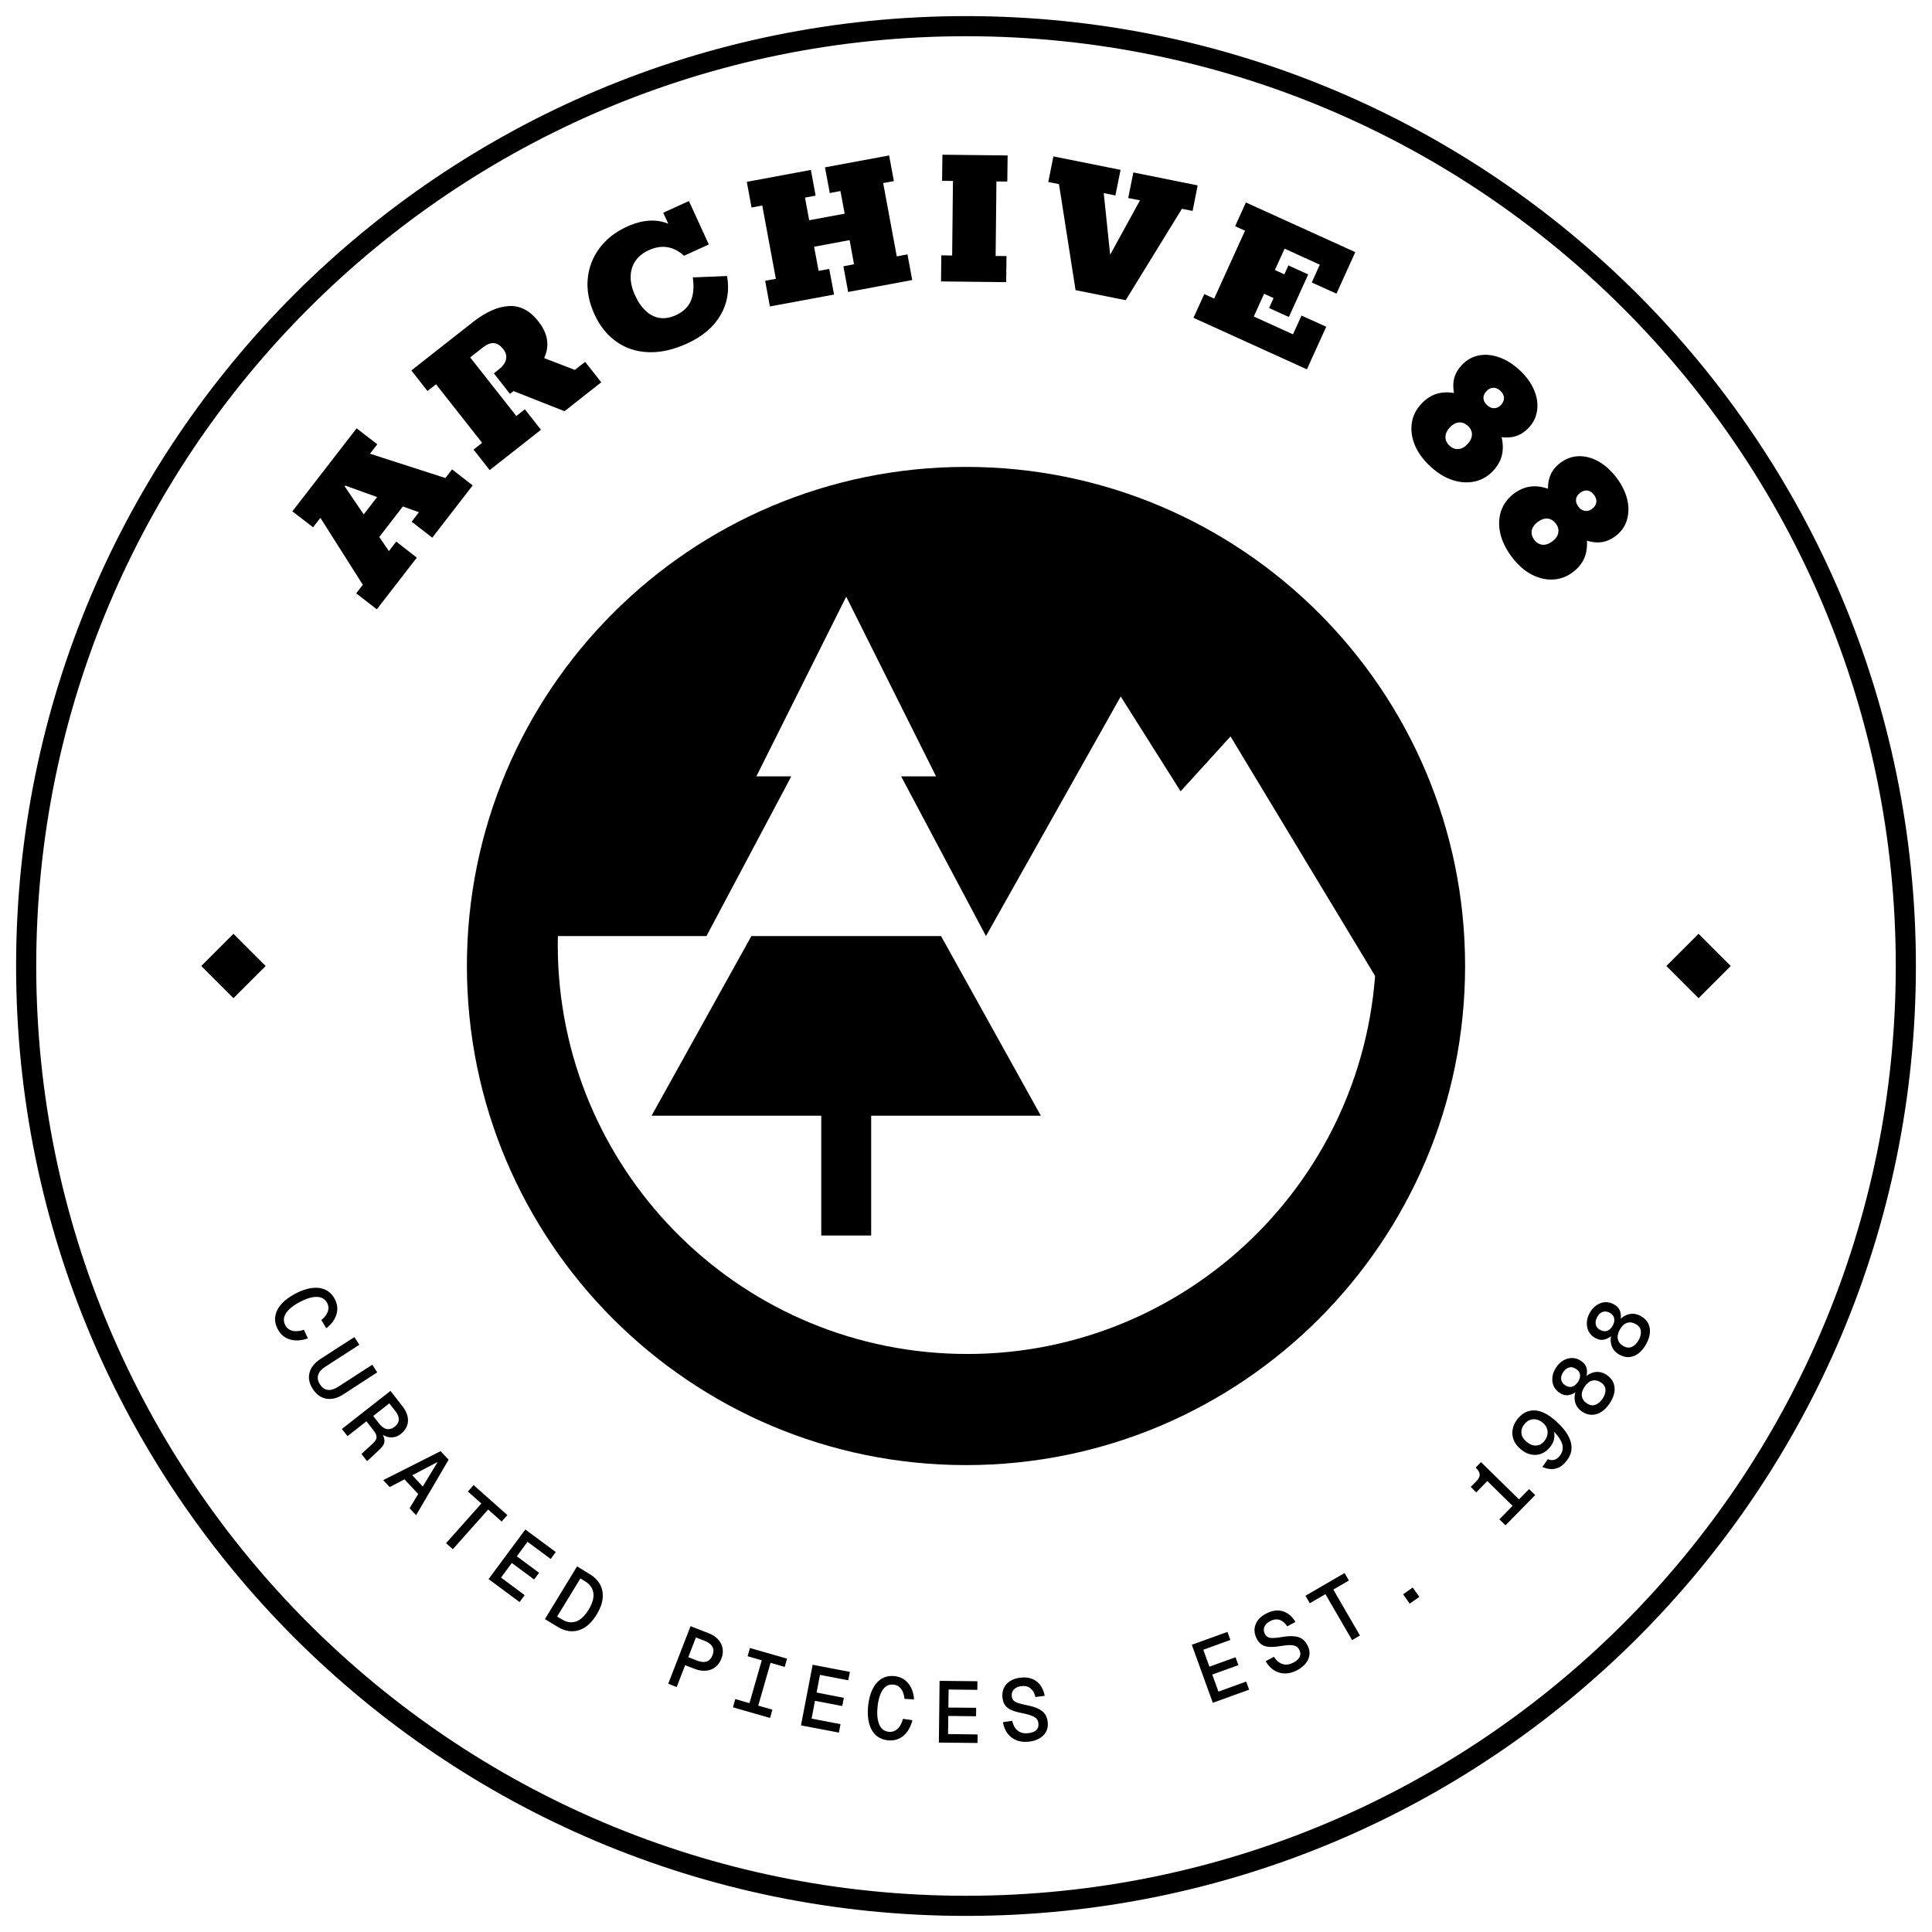
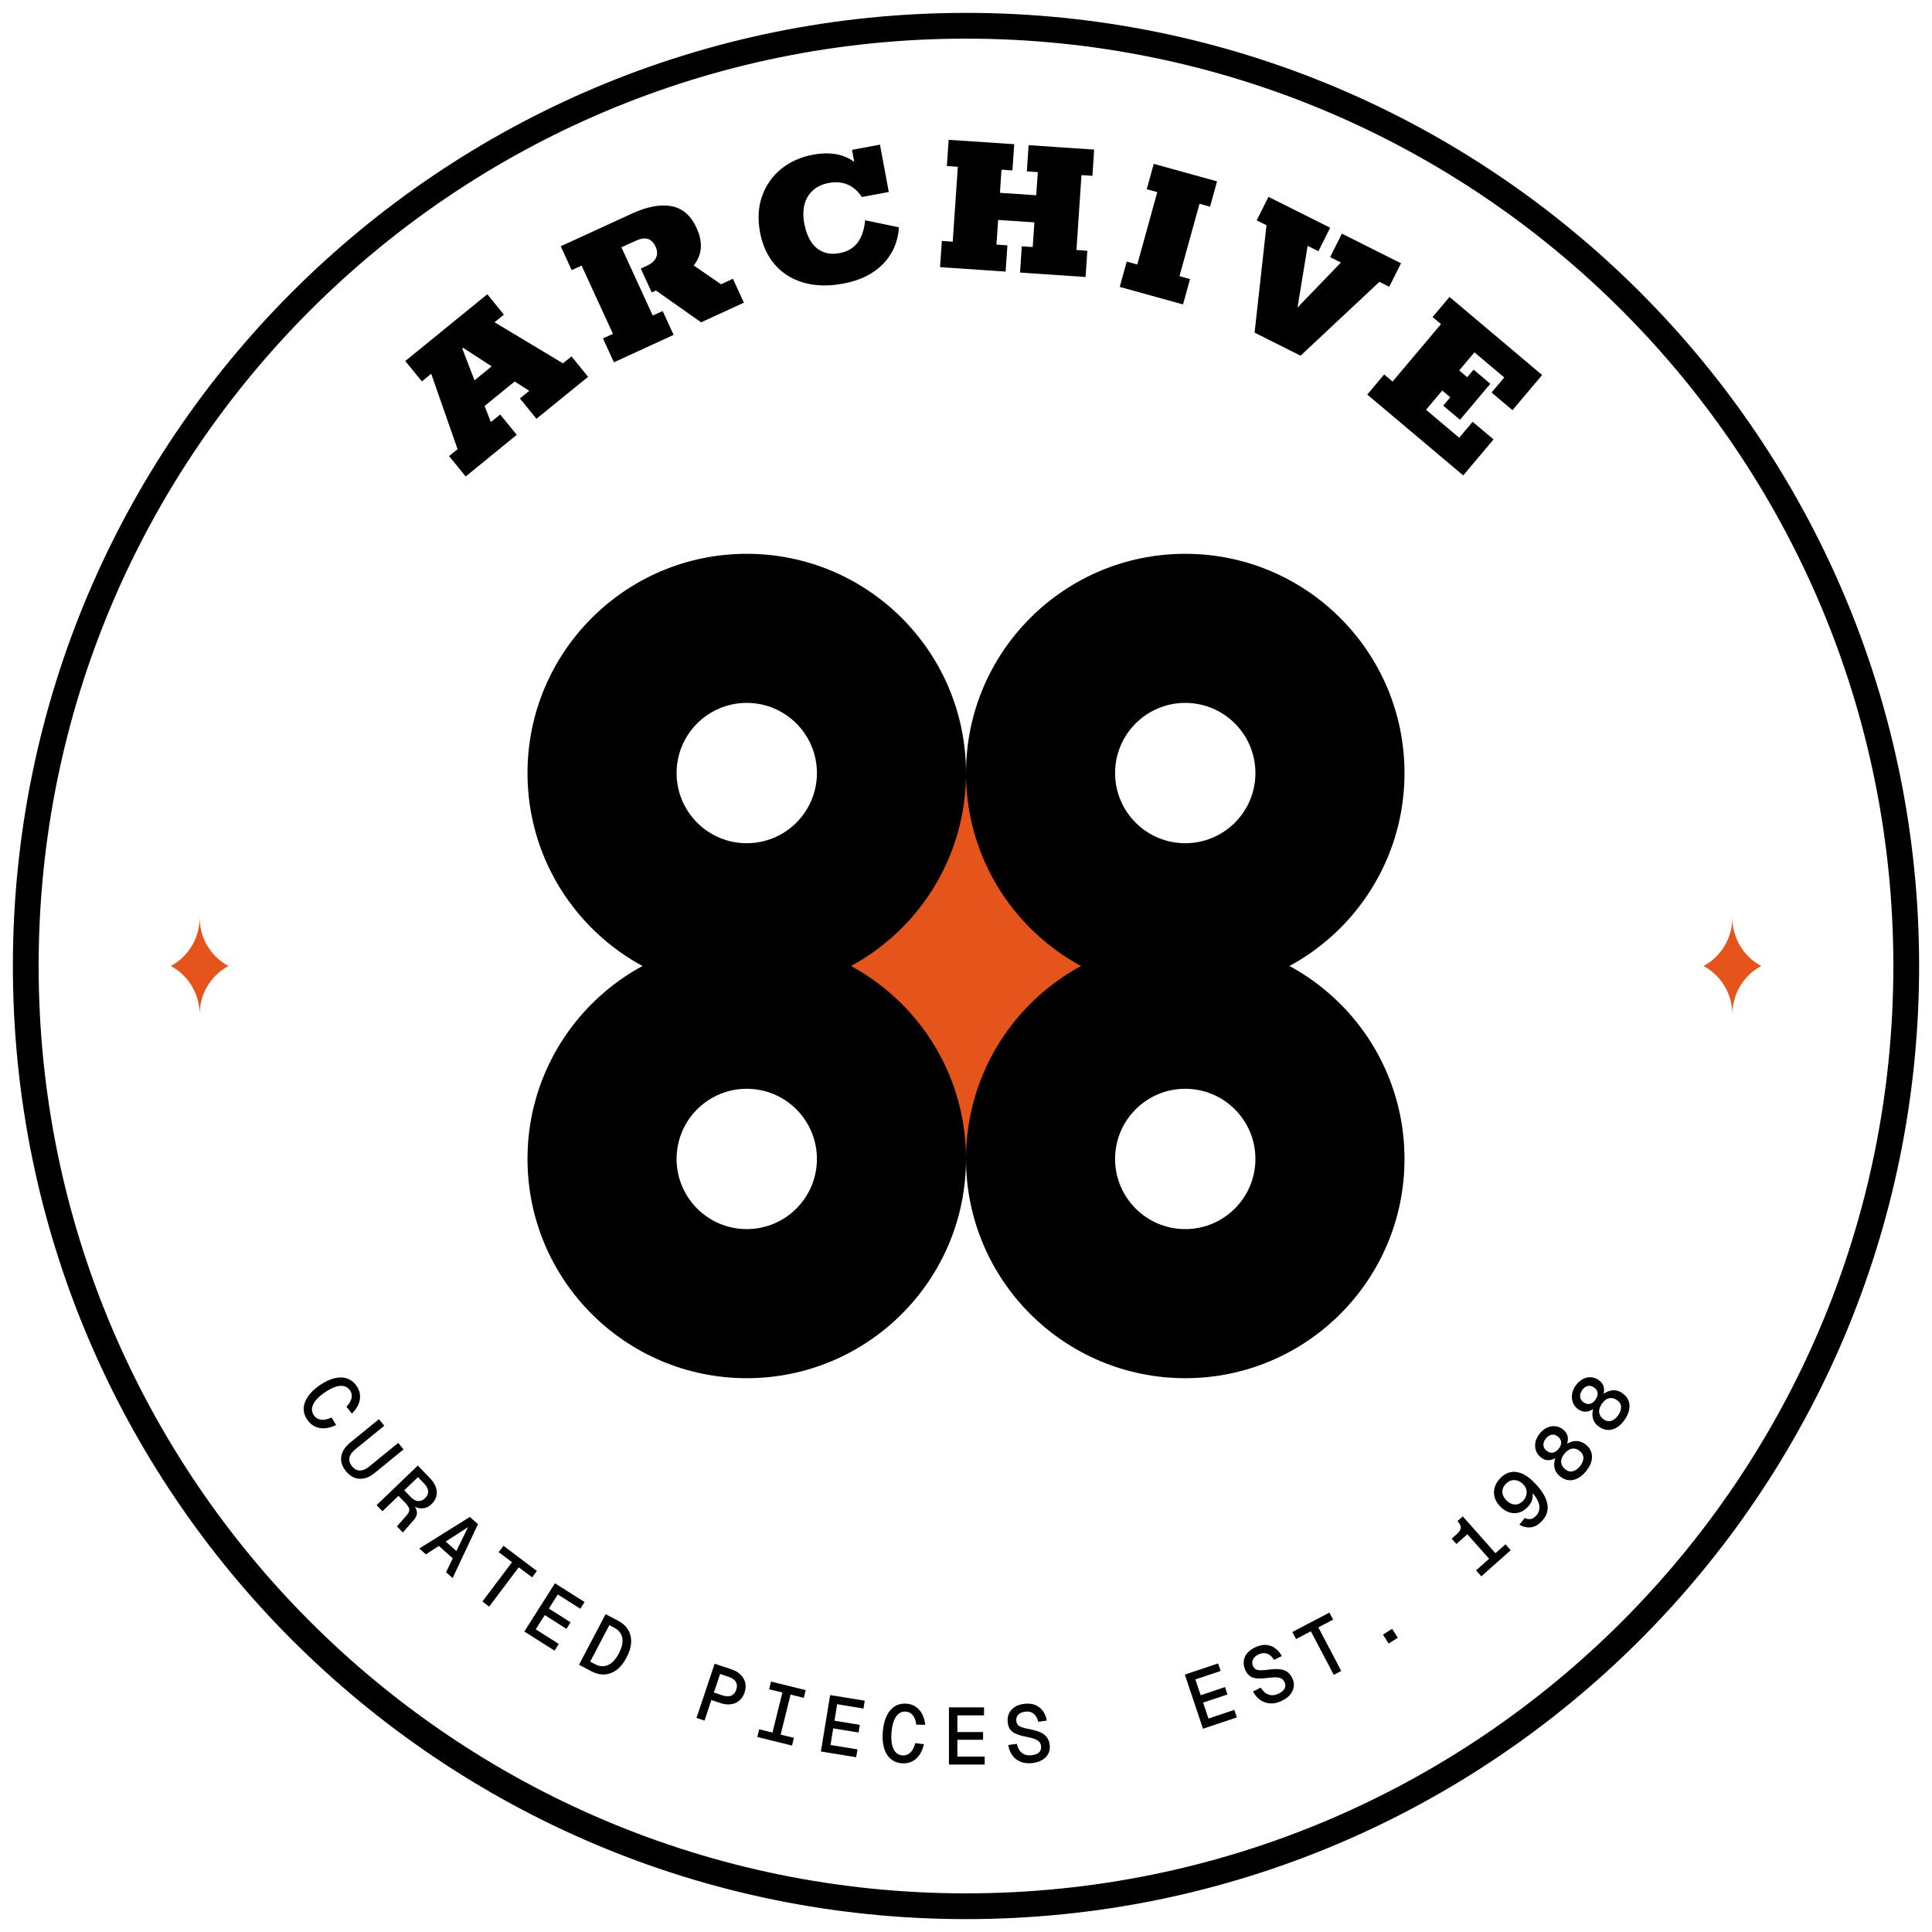
- <svg xmlns="http://www.w3.org/2000/svg" viewBox="0 0 240 240" fill="currentColor" role="img" aria-label="Archive 88 seal">
-   <path fill-rule="evenodd" d="M2 120a118 118 0 1 0 236 0a118 118 0 1 0 -236 0ZM4.5 120a115.5 115.5 0 1 1 231 0a115.5 115.5 0 1 1 -231 0Z" />
-   <path d="M46.81 75.69 44.25 73.71 45.07 72.64 39.8 64.33 38.89 65.5 36.32 63.52 44.3 53.21 46.87 55.19 45.96 56.36 55.33 59.38 56.16 58.31 58.72 60.3 53.7 66.79 51.14 64.81 52.04 63.63 48.76 62.45 50.76 61.99 46.4 67.63 46.34 65.57 48.31 68.46 49.22 67.28 51.78 69.27ZM45.95 65.03 44.41 64.9 47.62 60.75 48.13 62.21 42.9 60.32 42.82 60.42ZM60.83 58.4 58.83 55.85 59.89 55.01 54.17 47.74 53.1 48.57 51.1 46.02 58.72 40.03Q61.12 38.14 63.2 38.02Q65.28 37.89 66.87 39.91Q68.44 41.9 67.82 43.9Q67.21 45.89 64.81 47.78L64.37 48.13L66.78 44.17L71.41 45.95L72.69 44.95L74.69 47.49L70.13 51.08L63.79 48.58L63.35 48.93L61.35 46.38L62 45.86Q62.72 45.3 62.86 44.64Q63 43.98 62.5 43.35Q61.96 42.67 61.34 42.62Q60.72 42.58 59.92 43.21L58.41 44.4L64.14 51.68L65.2 50.84L67.2 53.39ZM85.36 42.67Q82.8 43.84 80.55 43.75Q78.3 43.67 76.58 42.45Q74.85 41.24 73.84 39.03Q72.81 36.77 73.01 34.64Q73.21 32.52 74.47 30.83Q75.73 29.14 77.87 28.16Q79.98 27.2 81.77 27.45Q83.57 27.7 85.03 29.23L83.57 29.01L82.39 26.43L85.58 24.97L88.05 30.37L84.98 31.77Q83.97 30.87 82.87 30.7Q81.77 30.54 80.6 31.08Q79.51 31.57 78.94 32.41Q78.36 33.26 78.34 34.35Q78.32 35.44 78.88 36.67Q79.45 37.92 80.24 38.64Q81.03 39.37 81.98 39.5Q82.93 39.63 83.98 39.14Q85.29 38.55 85.8 37.41Q86.32 36.27 86.06 34.46L90.32 34.29Q90.79 36.96 89.5 39.16Q88.21 41.37 85.36 42.67ZM95.64 38.07 95.05 34.88 96.38 34.64 94.69 25.53 93.36 25.78 92.77 22.59 100.73 21.11 101.32 24.3 100 24.55 100.52 27.36 104.93 26.54 104.4 23.73 103.08 23.98 102.48 20.79 110.45 19.31 111.04 22.5 109.71 22.74 111.4 31.85 112.73 31.6 113.32 34.79 105.36 36.27 104.77 33.08 106.09 32.83 105.54 29.83 101.13 30.65 101.69 33.65 103.01 33.41 103.61 36.59ZM116.9 34.96 116.93 31.72 118.28 31.74 118.38 22.48 117.03 22.46 117.07 19.22 125.17 19.31 125.13 22.55 123.78 22.54 123.68 31.8 125.03 31.81 124.99 35.05ZM133.61 36.04 131.55 22.87 130.22 22.61 130.86 19.43 139.2 21.1 138.56 24.28 137.11 23.99 138.03 32.82 137.34 32.68 141.61 24.89 140.15 24.6 140.79 21.42 148.78 23.03 148.15 26.2 146.82 25.94 139.84 37.29ZM148.26 39.48 149.6 36.53 150.83 37.09 154.66 28.66 153.43 28.1 154.77 25.15 168.36 31.32 166.02 36.48 162.95 35.09 163.95 32.88 159.58 30.89 158.37 33.54 159.55 34.08 160.05 32.97 162.51 34.09 160.11 39.38 157.65 38.26 158.21 37.03 157.03 36.49 155.75 39.32 160.62 41.53 161.68 39.2 164.75 40.59 162.35 45.88ZM177.67 57.93Q176.33 56.68 175.75 55.28Q175.18 53.87 175.38 52.54Q175.59 51.2 176.55 50.18Q177.56 49.09 178.81 48.83Q180.06 48.58 181.55 49.04L180.93 49.9Q180.43 48.58 180.56 47.45Q180.69 46.32 181.57 45.37Q182.45 44.42 183.66 44.16Q184.88 43.91 186.21 44.38Q187.55 44.84 188.77 45.98Q190 47.12 190.55 48.41Q191.11 49.7 190.95 50.94Q190.8 52.17 189.92 53.12Q189.03 54.07 187.9 54.28Q186.78 54.48 185.42 54.07L186.24 53.39Q186.81 54.84 186.65 56.12Q186.5 57.39 185.49 58.48Q184.53 59.51 183.21 59.81Q181.88 60.1 180.45 59.64Q179.02 59.18 177.67 57.93ZM180.1 53.1Q179.56 53.68 179.56 54.28Q179.55 54.88 180.06 55.36Q180.58 55.84 181.18 55.78Q181.78 55.73 182.31 55.16Q182.84 54.59 182.85 53.98Q182.86 53.38 182.34 52.9Q181.83 52.43 181.23 52.48Q180.63 52.53 180.1 53.1ZM184.65 48.6Q184.26 49.01 184.28 49.47Q184.3 49.93 184.73 50.33Q185.15 50.72 185.61 50.71Q186.08 50.7 186.47 50.29Q186.85 49.87 186.83 49.41Q186.8 48.94 186.39 48.55Q185.95 48.15 185.49 48.17Q185.03 48.18 184.65 48.6ZM187.78 69.16Q186.68 67.69 186.36 66.21Q186.04 64.72 186.48 63.45Q186.93 62.17 188.05 61.33Q189.24 60.44 190.51 60.41Q191.79 60.38 193.17 61.09L192.41 61.83Q192.15 60.45 192.48 59.35Q192.81 58.26 193.84 57.49Q194.88 56.71 196.12 56.67Q197.36 56.64 198.59 57.33Q199.82 58.03 200.83 59.37Q201.83 60.71 202.15 62.08Q202.46 63.44 202.09 64.63Q201.72 65.82 200.68 66.6Q199.64 67.38 198.5 67.38Q197.35 67.38 196.09 66.74L197.01 66.21Q197.32 67.74 196.94 68.97Q196.56 70.2 195.37 71.09Q194.25 71.93 192.89 71.99Q191.53 72.05 190.21 71.34Q188.88 70.63 187.78 69.16ZM191.02 64.84Q190.39 65.31 190.28 65.9Q190.17 66.49 190.59 67.05Q191.01 67.61 191.61 67.67Q192.21 67.72 192.83 67.26Q193.46 66.79 193.57 66.19Q193.69 65.6 193.27 65.04Q192.84 64.48 192.25 64.42Q191.65 64.37 191.02 64.84ZM196.3 61.21Q195.85 61.55 195.78 62.01Q195.72 62.46 196.07 62.93Q196.41 63.39 196.88 63.46Q197.34 63.54 197.79 63.2Q198.24 62.86 198.3 62.39Q198.36 61.93 198.02 61.48Q197.66 61 197.21 60.94Q196.75 60.87 196.3 61.21Z" />
-   <path d="M34.5 165.11Q34.07 164.3 34.2 163.5Q34.33 162.7 34.96 161.99Q35.6 161.28 36.69 160.7Q37.79 160.12 38.74 160Q39.69 159.88 40.42 160.22Q41.16 160.56 41.59 161.38Q42.08 162.3 41.8 163.26Q41.53 164.22 40.53 165L39.92 163.98Q40.55 163.46 40.73 162.91Q40.91 162.36 40.65 161.87Q40.39 161.38 39.91 161.2Q39.43 161.03 38.75 161.16Q38.07 161.3 37.24 161.74Q36.41 162.18 35.92 162.66Q35.43 163.14 35.3 163.63Q35.18 164.13 35.44 164.62Q35.71 165.15 36.31 165.31Q36.9 165.47 37.75 165.19L38.25 166.26Q37 166.69 36.01 166.39Q35.02 166.1 34.5 165.11ZM38.86 172.55Q38.19 171.52 38.45 170.53Q38.7 169.54 39.82 168.81L44.02 166.1L44.64 167.05L40.4 169.79Q39.69 170.25 39.52 170.81Q39.36 171.37 39.75 171.98Q40.14 172.58 40.72 172.66Q41.3 172.73 42.01 172.27L46.25 169.53L46.86 170.48L42.67 173.2Q41.55 173.93 40.54 173.75Q39.53 173.58 38.86 172.55ZM42.47 177.51 48.51 172.78 49.97 174.66Q50.73 175.62 50.68 176.55Q50.62 177.48 49.78 178.14Q49.35 178.48 48.87 178.54Q48.39 178.6 47.96 178.44Q47.53 178.28 47.23 177.95L47.31 177.84Q47.77 178.48 47.76 179Q47.75 179.51 47.2 180.02L45.6 181.51L44.9 180.62L46.35 179.28Q46.63 179.01 46.72 178.77Q46.82 178.53 46.73 178.26Q46.64 177.99 46.35 177.62L45.52 176.56L43.17 178.4ZM46.36 175.9 47.12 176.87Q47.56 177.43 48.05 177.52Q48.55 177.61 49.02 177.24Q49.51 176.86 49.54 176.36Q49.56 175.86 49.12 175.3L48.36 174.33ZM47.6 183.87 54.73 180.27 55.73 181.33 51.69 188.22 50.88 187.36 54.37 181.61 48.41 184.73ZM49.92 183.42 50.92 182.95 52.81 184.97 52.28 185.94ZM55.41 191.7 59.8 186.77 58.12 185.28 58.83 184.48 63.03 188.21 62.32 189.01 60.64 187.52 56.25 192.45ZM60.69 196.16 65.26 190 69.04 192.8 68.41 193.66 65.53 191.53 64.2 193.33 66.97 195.38 66.35 196.21 63.58 194.16 62.24 195.97 65.18 198.16 64.54 199.01ZM67.69 201.13 71.69 194.58 73.28 195.56Q74.15 196.09 74.56 196.86Q74.96 197.63 74.86 198.58Q74.76 199.52 74.12 200.57Q73.48 201.62 72.69 202.14Q71.9 202.65 71.03 202.64Q70.16 202.63 69.28 202.1ZM69.21 200.81 69.81 201.17Q70.71 201.72 71.55 201.43Q72.4 201.14 73.12 199.96Q73.84 198.78 73.71 197.89Q73.59 197 72.7 196.45L72.1 196.08ZM83.01 209.16 85.78 202.01 88 202.87Q88.74 203.15 89.19 203.64Q89.65 204.13 89.76 204.75Q89.88 205.36 89.61 206.05Q89.34 206.74 88.84 207.11Q88.35 207.49 87.68 207.54Q87.02 207.6 86.28 207.31L85.11 206.86L84.06 209.57ZM85.5 205.86 86.55 206.27Q87.31 206.57 87.8 206.39Q88.28 206.22 88.51 205.62Q88.75 205.02 88.5 204.57Q88.26 204.11 87.5 203.82L86.45 203.41ZM91.05 212.09 91.34 211.06 93.1 211.57 94.63 206.25 92.87 205.74 93.16 204.72 97.77 206.04 97.48 207.07 95.72 206.56 94.19 211.88 95.95 212.38 95.66 213.41ZM99.5 214.33 100.95 206.8 105.58 207.69 105.37 208.73 101.86 208.06 101.44 210.25 104.82 210.91 104.63 211.93 101.24 211.28 100.82 213.49 104.41 214.18 104.21 215.23ZM110.31 216.19Q109.39 216.09 108.8 215.55Q108.21 215 107.96 214.07Q107.72 213.15 107.84 211.92Q107.97 210.68 108.39 209.83Q108.82 208.97 109.51 208.54Q110.2 208.12 111.11 208.21Q112.16 208.32 112.8 209.08Q113.45 209.83 113.55 211.1L112.36 211.04Q112.28 210.23 111.92 209.77Q111.56 209.32 111.01 209.27Q110.45 209.21 110.04 209.51Q109.63 209.82 109.37 210.46Q109.11 211.1 109.01 212.04Q108.92 212.97 109.05 213.64Q109.18 214.32 109.52 214.7Q109.86 215.08 110.42 215.13Q111.01 215.19 111.47 214.79Q111.94 214.38 112.17 213.52L113.34 213.69Q113.01 214.98 112.21 215.64Q111.41 216.3 110.31 216.19ZM116.63 216.47 116.72 208.8 121.42 208.85 121.41 209.92 117.84 209.88 117.81 212.12 121.26 212.15 121.25 213.2 117.8 213.16 117.77 215.41 121.44 215.46 121.43 216.52ZM127.66 216.37Q126.84 216.43 126.19 216.15Q125.54 215.86 125.13 215.3Q124.72 214.73 124.59 213.93L125.74 213.77Q125.86 214.31 126.12 214.67Q126.38 215.02 126.76 215.19Q127.14 215.35 127.62 215.31Q128.1 215.27 128.41 215.13Q128.73 214.98 128.88 214.73Q129.03 214.47 129 214.13Q128.97 213.79 128.8 213.55Q128.62 213.32 128.18 213.14Q127.74 212.96 126.92 212.8Q126.11 212.64 125.6 212.41Q125.08 212.17 124.83 211.79Q124.57 211.41 124.52 210.81Q124.47 210.15 124.74 209.62Q125 209.1 125.56 208.78Q126.11 208.45 126.92 208.39Q127.71 208.33 128.3 208.59Q128.9 208.86 129.27 209.39Q129.64 209.92 129.78 210.66L128.62 210.81Q128.52 210.38 128.31 210.06Q128.1 209.74 127.76 209.57Q127.42 209.41 126.96 209.45Q126.33 209.5 125.99 209.83Q125.64 210.16 125.68 210.66Q125.7 210.99 125.87 211.2Q126.04 211.4 126.43 211.54Q126.82 211.68 127.52 211.82Q128.45 212 129.01 212.28Q129.58 212.56 129.85 212.99Q130.12 213.41 130.16 214.04Q130.21 214.67 129.92 215.17Q129.63 215.68 129.05 215.99Q128.47 216.31 127.66 216.37ZM150.66 211.53 148.05 204.32 152.48 202.72 152.84 203.72 149.48 204.94 150.24 207.04 153.48 205.87 153.84 206.85 150.59 208.02 151.36 210.14 154.81 208.89 155.17 209.9ZM160.96 207.57Q160.21 207.92 159.5 207.88Q158.79 207.84 158.21 207.45Q157.62 207.06 157.23 206.36L158.25 205.81Q158.55 206.27 158.91 206.52Q159.28 206.76 159.69 206.78Q160.11 206.8 160.55 206.59Q160.98 206.39 161.22 206.14Q161.47 205.89 161.52 205.6Q161.57 205.32 161.43 205Q161.28 204.69 161.03 204.53Q160.78 204.38 160.31 204.36Q159.84 204.35 159.01 204.49Q158.2 204.62 157.64 204.58Q157.07 204.54 156.69 204.27Q156.32 204 156.07 203.47Q155.78 202.86 155.85 202.28Q155.92 201.69 156.32 201.19Q156.73 200.7 157.46 200.36Q158.19 200.02 158.83 200.06Q159.48 200.11 160.01 200.47Q160.55 200.84 160.93 201.48L159.9 202.03Q159.66 201.66 159.35 201.43Q159.04 201.2 158.67 201.17Q158.29 201.14 157.88 201.33Q157.3 201.6 157.09 202.03Q156.89 202.46 157.1 202.92Q157.24 203.22 157.47 203.35Q157.69 203.49 158.11 203.48Q158.53 203.48 159.23 203.36Q160.16 203.2 160.79 203.27Q161.41 203.33 161.82 203.64Q162.22 203.94 162.48 204.51Q162.75 205.08 162.65 205.66Q162.55 206.24 162.12 206.73Q161.69 207.22 160.96 207.57ZM167.96 203.74 164.65 198.03 162.71 199.16 162.17 198.23 167.03 195.41 167.57 196.34 165.63 197.46 168.94 203.17ZM175.12 199.21 174.3 198.05 175.49 197.21 176.32 198.37ZM188.66 187.81 184.76 183.98 183.38 185.39 182.7 184.71 183.38 184.02Q183.67 183.72 183.77 183.45Q183.86 183.18 183.75 182.9Q183.64 182.63 183.31 182.31L183.98 181.63L189.45 187ZM187.02 189.48 186.25 188.74 189.95 184.98 190.71 185.72ZM188.55 176.22Q189.12 175.54 189.82 175.31Q190.52 175.09 191.31 175.32Q192.11 175.56 192.96 176.26Q193.7 176.87 194.24 177.52Q194.78 178.17 195.03 178.84Q195.29 179.52 195.2 180.19Q195.1 180.87 194.56 181.53Q194.12 182.08 193.63 182.3Q193.14 182.53 192.63 182.49Q192.12 182.46 191.6 182.23L192.27 181.26Q192.65 181.43 193.02 181.36Q193.39 181.29 193.75 180.86Q194.12 180.41 194.13 179.87Q194.14 179.33 193.75 178.72Q193.37 178.11 192.57 177.42L192.78 177.23Q193 177.56 193.07 177.99Q193.14 178.42 193.02 178.88Q192.9 179.34 192.54 179.78Q192.06 180.36 191.46 180.59Q190.85 180.82 190.2 180.69Q189.55 180.56 188.95 180.06Q188.29 179.53 188.03 178.87Q187.78 178.22 187.91 177.53Q188.04 176.85 188.55 176.22ZM189.38 176.9Q188.93 177.45 189 178.04Q189.06 178.64 189.68 179.14Q190.24 179.6 190.82 179.57Q191.41 179.54 191.84 179.02Q192.14 178.65 192.22 178.24Q192.31 177.83 192.16 177.43Q192.02 177.04 191.65 176.74Q191.28 176.43 190.87 176.34Q190.46 176.25 190.07 176.39Q189.68 176.53 189.38 176.9ZM199.94 174.36Q199.5 175.01 198.94 175.38Q198.37 175.75 197.76 175.75Q197.14 175.76 196.52 175.35Q195.83 174.87 195.66 174.15Q195.49 173.42 195.81 172.63L196 172.73Q195.47 173.19 194.89 173.3Q194.3 173.41 193.72 173.01Q193.21 172.67 192.99 172.15Q192.77 171.63 192.85 171.03Q192.92 170.43 193.32 169.85Q193.71 169.27 194.25 168.97Q194.78 168.68 195.34 168.7Q195.9 168.71 196.41 169.06Q196.99 169.45 197.11 170.03Q197.22 170.62 196.98 171.28L196.82 171.14Q197.45 170.55 198.18 170.44Q198.91 170.34 199.61 170.81Q200.22 171.23 200.44 171.81Q200.66 172.38 200.53 173.04Q200.39 173.7 199.94 174.36ZM199.07 173.76Q199.45 173.2 199.44 172.65Q199.43 172.11 198.87 171.73Q198.35 171.38 197.82 171.5Q197.29 171.61 196.85 172.25Q196.42 172.89 196.51 173.43Q196.59 173.97 197.11 174.32Q197.66 174.7 198.18 174.51Q198.69 174.32 199.07 173.76ZM196.01 171.68Q196.32 171.23 196.28 170.8Q196.24 170.36 195.77 170.05Q195.36 169.76 194.93 169.87Q194.51 169.98 194.19 170.44Q193.88 170.91 193.93 171.34Q193.99 171.78 194.4 172.06Q194.87 172.38 195.29 172.26Q195.71 172.14 196.01 171.68ZM204.48 166.99Q204.1 167.68 203.57 168.1Q203.05 168.51 202.43 168.58Q201.81 168.64 201.16 168.28Q200.43 167.87 200.2 167.17Q199.96 166.46 200.21 165.64L200.41 165.73Q199.93 166.23 199.35 166.39Q198.78 166.55 198.16 166.21Q197.63 165.91 197.36 165.42Q197.1 164.92 197.12 164.31Q197.14 163.71 197.48 163.09Q197.82 162.48 198.33 162.14Q198.83 161.8 199.39 161.76Q199.95 161.73 200.49 162.03Q201.11 162.37 201.27 162.94Q201.44 163.51 201.26 164.19L201.08 164.07Q201.66 163.42 202.38 163.25Q203.1 163.08 203.83 163.49Q204.48 163.85 204.75 164.4Q205.02 164.96 204.95 165.63Q204.87 166.29 204.48 166.99ZM203.56 166.48Q203.89 165.88 203.83 165.34Q203.77 164.8 203.18 164.47Q202.63 164.17 202.11 164.33Q201.59 164.5 201.22 165.17Q200.85 165.84 200.98 166.37Q201.11 166.91 201.66 167.21Q202.24 167.54 202.74 167.3Q203.23 167.07 203.56 166.48ZM200.33 164.68Q200.6 164.2 200.52 163.77Q200.44 163.34 199.95 163.07Q199.51 162.83 199.09 162.97Q198.68 163.11 198.41 163.61Q198.14 164.1 198.23 164.53Q198.32 164.96 198.76 165.2Q199.25 165.47 199.66 165.32Q200.06 165.16 200.33 164.68Z" />
-   <path d="M25 120L29 116L33 120L29 124ZM207 120L211 116L215 120L211 124Z" />
-   <path fill-rule="evenodd" d="M58 120a62 62 0 1 0 124 0a62 62 0 1 0 -124 0ZM69.3 116.28L122.48 116.28L139.22 86.52L146.66 98.3L152.86 91.48L170.82 121.24A50.84 50.84 0 0 1 69.3 116.28ZM105.12 74.12L116.28 96.44L111.94 96.44L122.48 116.28L116.9 116.28L129.3 138.6L108.22 138.6L108.22 153.48L102.02 153.48L102.02 138.6L80.94 138.6L93.34 116.28L87.76 116.28L98.3 96.44L93.96 96.44Z" />
+ <svg xmlns="http://www.w3.org/2000/svg" viewBox="0 0 300 300" fill="currentColor" role="img" aria-label="Archive 88 seal">
+   <path d="M2 150a148 148 0 1 1 296 0a148 148 0 1 1 -296 0ZM6 150a144 144 0 1 0 288 0a144 144 0 1 0 -288 0Z" />
+   <path d="M72.31 73.99 69.73 70.82 71.05 69.75 66.96 58.04 65.51 59.22 62.93 56.06 75.67 45.69 78.24 48.86 76.79 50.04 87.42 56.42 88.74 55.34 91.32 58.51 83.3 65.03 80.73 61.87 82.18 60.69 78.48 58.31 81.07 58.3 74.11 63.97 74.63 61.44 76.22 65.54 77.67 64.36 80.24 67.52ZM74.3 60.66 72.45 60.06 77.57 55.89 77.78 57.82 71.91 54.01 71.78 54.11ZM95.33 56.26 93.63 52.55 95.18 51.84 90.31 41.24 88.77 41.95 87.07 38.24 98.16 33.15Q101.65 31.55 104.24 32.01Q106.82 32.47 108.17 35.4Q109.5 38.31 108.17 40.57Q106.83 42.83 103.34 44.43L102.69 44.73L106.81 40.59L111.96 44.14L113.81 43.29L115.51 47L108.87 50.05L101.85 45.11L101.2 45.41L99.5 41.7L100.46 41.26Q101.51 40.78 101.87 40.01Q102.23 39.25 101.81 38.32Q101.35 37.34 100.61 37.1Q99.86 36.86 98.69 37.4L96.49 38.4L101.36 49L102.9 48.3L104.6 52ZM130.99 44.03Q127.51 44.68 124.79 43.89Q122.06 43.1 120.32 41.09Q118.58 39.09 118.02 36.08Q117.44 33 118.33 30.47Q119.23 27.93 121.28 26.25Q123.34 24.57 126.24 24.02Q129.12 23.49 131.23 24.34Q133.34 25.19 134.68 27.5L132.95 26.78L132.3 23.27L136.64 22.46L138.01 29.81L133.84 30.59Q132.88 29.18 131.59 28.65Q130.29 28.11 128.69 28.41Q127.22 28.68 126.25 29.54Q125.29 30.39 124.93 31.72Q124.58 33.05 124.89 34.72Q125.21 36.43 125.95 37.55Q126.7 38.67 127.82 39.12Q128.94 39.57 130.38 39.3Q132.15 38.97 133.13 37.73Q134.11 36.49 134.34 34.2L139.59 35.3Q139.36 38.69 137.11 41Q134.86 43.3 130.99 44.03ZM145.97 41.48 146.25 37.41 147.94 37.53 148.73 25.89 147.03 25.78 147.31 21.71 157.49 22.39 157.21 26.46 155.51 26.35 155.27 29.94 160.9 30.32 161.15 26.73 159.45 26.61 159.72 22.54 169.9 23.23 169.63 27.3 167.93 27.19 167.15 38.82 168.84 38.94 168.57 43.01 158.39 42.32 158.66 38.25 160.36 38.36 160.62 34.53 154.99 34.15 154.73 37.98 156.43 38.1 156.15 42.17ZM173.87 44.55 174.96 40.62 176.6 41.07 179.7 29.83 178.07 29.38 179.15 25.44 188.98 28.16 187.9 32.09 186.26 31.64 183.15 42.88 184.79 43.33 183.7 47.27ZM194.81 51.65 196.66 34.98 195.14 34.21 196.97 30.57 206.55 35.36 204.72 39.01 203.05 38.17 201.24 49.21 200.45 48.82 208.22 40.76 206.54 39.93 208.37 36.28 217.55 40.88 215.72 44.53 214.2 43.76 201.95 55.23ZM212.31 61.27 214.93 58.15 216.24 59.25 223.75 50.33 222.45 49.23 225.08 46.11 239.46 58.23 234.86 63.69 231.61 60.95 233.58 58.61 228.95 54.71 226.58 57.52 227.83 58.57 228.82 57.4 231.42 59.59 226.71 65.18 224.11 62.99 225.2 61.69 223.95 60.64 221.44 63.63 226.58 67.97 228.67 65.5 231.92 68.23 227.21 73.82Z" />
+   <path d="M47.73 220.47Q47.12 219.59 47.16 218.66Q47.2 217.73 47.84 216.82Q48.47 215.91 49.65 215.1Q50.83 214.29 51.9 214.02Q52.98 213.75 53.87 214.04Q54.76 214.33 55.37 215.21Q56.06 216.21 55.87 217.35Q55.68 218.48 54.64 219.51L53.8 218.43Q54.46 217.74 54.59 217.09Q54.72 216.43 54.36 215.9Q53.99 215.37 53.42 215.24Q52.84 215.1 52.08 215.35Q51.32 215.6 50.42 216.22Q49.53 216.83 49.03 217.45Q48.53 218.07 48.45 218.66Q48.37 219.24 48.74 219.78Q49.13 220.35 49.84 220.45Q50.54 220.55 51.48 220.11L52.19 221.27Q50.81 221.95 49.64 221.74Q48.46 221.53 47.73 220.47ZM53.72 228.45Q52.82 227.35 52.99 226.18Q53.16 225.01 54.35 224.03L58.84 220.37L59.67 221.39L55.14 225.08Q54.38 225.7 54.26 226.36Q54.14 227.03 54.66 227.68Q55.19 228.33 55.87 228.34Q56.55 228.35 57.31 227.74L61.84 224.05L62.66 225.06L58.18 228.72Q56.98 229.7 55.8 229.62Q54.61 229.55 53.72 228.45ZM58.48 233.72 64.88 227.57 66.79 229.56Q67.77 230.58 67.82 231.66Q67.87 232.74 66.98 233.59Q66.52 234.03 65.97 234.16Q65.43 234.29 64.91 234.15Q64.39 234.01 64.01 233.67L64.09 233.53Q64.7 234.22 64.74 234.82Q64.79 235.41 64.22 236.06L62.55 237.96L61.64 237.01L63.15 235.3Q63.44 234.97 63.52 234.68Q63.61 234.39 63.47 234.09Q63.33 233.78 62.96 233.39L61.88 232.27L59.39 234.66ZM62.77 231.41 63.76 232.44Q64.33 233.04 64.91 233.08Q65.49 233.13 66 232.64Q66.51 232.15 66.48 231.57Q66.46 231 65.89 230.4L64.9 229.37ZM65.11 240.45 72.96 235.55 74.22 236.67 70.28 245.04 69.26 244.13 72.68 237.13 66.13 241.36ZM67.74 239.69 68.84 239.05 71.24 241.17 70.73 242.35ZM74.91 248.68 79.51 242.58 77.43 241.02 78.18 240.03 83.37 243.94 82.63 244.93 80.55 243.37 75.96 249.47ZM81.42 253.34 86.17 245.85 90.77 248.76 90.11 249.8 86.61 247.59 85.23 249.78 88.6 251.91 87.96 252.93 84.59 250.79 83.19 253 86.77 255.27 86.11 256.31ZM89.91 258.5 94.04 250.65 95.95 251.65Q97 252.2 97.52 253.06Q98.05 253.92 98 255.02Q97.96 256.12 97.29 257.38Q96.63 258.64 95.76 259.3Q94.88 259.95 93.88 260.01Q92.87 260.06 91.82 259.51ZM91.64 258.02 92.37 258.4Q93.44 258.96 94.39 258.56Q95.35 258.16 96.09 256.75Q96.83 255.33 96.63 254.31Q96.42 253.29 95.35 252.73L94.62 252.35ZM108.15 266.76 110.97 258.34 113.58 259.21Q114.45 259.5 115 260.04Q115.55 260.58 115.72 261.29Q115.89 261.99 115.62 262.8Q115.35 263.61 114.79 264.08Q114.23 264.54 113.47 264.64Q112.71 264.74 111.83 264.44L110.46 263.98L109.4 267.17ZM110.85 262.81 112.09 263.23Q112.98 263.53 113.54 263.3Q114.09 263.07 114.33 262.37Q114.56 261.66 114.26 261.15Q113.95 260.64 113.05 260.34L111.82 259.93ZM117.6 269.72 117.89 268.52 119.95 269.03 121.49 262.81 119.43 262.31 119.72 261.11 125.11 262.44 124.82 263.64 122.76 263.13 121.22 269.35 123.28 269.85 122.99 271.05ZM127.47 271.97 128.9 263.21 134.28 264.08 134.08 265.3 129.99 264.63 129.58 267.19 133.51 267.83 133.32 269.02 129.38 268.38 128.96 270.96 133.15 271.64 132.95 272.86ZM140.03 273.8Q138.96 273.71 138.27 273.09Q137.57 272.47 137.27 271.41Q136.96 270.34 137.08 268.92Q137.19 267.49 137.66 266.48Q138.13 265.48 138.92 264.97Q139.71 264.47 140.78 264.55Q141.99 264.65 142.75 265.51Q143.51 266.38 143.66 267.83L142.28 267.8Q142.17 266.86 141.74 266.34Q141.32 265.83 140.68 265.78Q140.04 265.72 139.57 266.09Q139.1 266.45 138.81 267.19Q138.52 267.94 138.43 269.03Q138.35 270.11 138.51 270.89Q138.68 271.66 139.08 272.09Q139.49 272.53 140.13 272.58Q140.82 272.63 141.35 272.15Q141.87 271.67 142.12 270.67L143.47 270.84Q143.12 272.34 142.22 273.12Q141.31 273.9 140.03 273.8ZM147.35 274V265.12H152.8V266.36H148.66V268.95H152.65V270.15H148.66V272.76H152.9V274ZM160.12 273.79Q159.16 273.86 158.41 273.54Q157.66 273.21 157.18 272.55Q156.71 271.9 156.56 270.97L157.89 270.78Q158.03 271.41 158.33 271.82Q158.63 272.23 159.07 272.42Q159.51 272.61 160.07 272.56Q160.62 272.52 160.98 272.35Q161.35 272.18 161.52 271.88Q161.69 271.59 161.66 271.19Q161.63 270.8 161.42 270.53Q161.22 270.25 160.71 270.05Q160.2 269.84 159.24 269.66Q158.31 269.48 157.72 269.21Q157.12 268.94 156.82 268.49Q156.52 268.05 156.47 267.37Q156.4 266.6 156.71 265.99Q157.02 265.38 157.66 265Q158.3 264.63 159.23 264.55Q160.16 264.48 160.84 264.79Q161.52 265.1 161.96 265.71Q162.39 266.32 162.55 267.17L161.21 267.36Q161.1 266.85 160.85 266.48Q160.6 266.11 160.21 265.92Q159.82 265.73 159.29 265.78Q158.56 265.84 158.16 266.22Q157.76 266.61 157.81 267.19Q157.84 267.57 158.03 267.81Q158.22 268.05 158.68 268.21Q159.13 268.37 159.94 268.52Q161.02 268.73 161.67 269.05Q162.32 269.38 162.63 269.87Q162.95 270.36 163.01 271.08Q163.07 271.81 162.73 272.4Q162.39 272.99 161.72 273.35Q161.05 273.71 160.12 273.79ZM186.8 268.44 183.98 260.03 189.15 258.3 189.54 259.47 185.62 260.78 186.44 263.24 190.22 261.97 190.6 263.12 186.82 264.38 187.65 266.86 191.67 265.51 192.06 266.68ZM198.84 264.19Q197.96 264.57 197.14 264.5Q196.33 264.42 195.66 263.95Q195 263.48 194.57 262.65L195.77 262.05Q196.1 262.6 196.52 262.9Q196.93 263.19 197.41 263.23Q197.88 263.27 198.4 263.05Q198.91 262.83 199.2 262.55Q199.49 262.28 199.56 261.94Q199.64 261.61 199.48 261.25Q199.32 260.88 199.04 260.69Q198.76 260.5 198.21 260.46Q197.66 260.43 196.7 260.56Q195.76 260.68 195.11 260.61Q194.46 260.55 194.03 260.22Q193.61 259.89 193.34 259.26Q193.04 258.55 193.14 257.88Q193.23 257.2 193.72 256.64Q194.21 256.08 195.07 255.72Q195.92 255.35 196.67 255.43Q197.42 255.51 198.02 255.95Q198.63 256.4 199.04 257.15L197.83 257.75Q197.57 257.31 197.21 257.03Q196.86 256.76 196.43 256.71Q196.01 256.65 195.51 256.86Q194.84 257.15 194.58 257.64Q194.33 258.13 194.55 258.67Q194.7 259.02 194.96 259.19Q195.22 259.35 195.7 259.36Q196.18 259.37 197 259.26Q198.09 259.11 198.81 259.21Q199.53 259.31 199.98 259.68Q200.44 260.05 200.72 260.71Q201.01 261.39 200.87 262.05Q200.74 262.72 200.22 263.27Q199.7 263.83 198.84 264.19ZM207.11 260.07 203.55 253.31 201.25 254.51 200.68 253.42 206.43 250.4 207.01 251.49 204.71 252.7 208.27 259.46ZM215.63 255.21 214.75 253.82 216.17 252.92 217.05 254.31ZM232.05 242.97 227.85 238.24 226.15 239.75 225.42 238.92 226.26 238.17Q226.62 237.85 226.75 237.54Q226.88 237.24 226.78 236.91Q226.67 236.59 226.32 236.19L227.14 235.46L233.03 242.1ZM230.02 244.77 229.2 243.85 233.77 239.8 234.58 240.72ZM232.94 229.55Q233.65 228.81 234.48 228.61Q235.31 228.42 236.2 228.76Q237.1 229.11 238.03 230Q238.82 230.76 239.38 231.56Q239.95 232.36 240.18 233.16Q240.42 233.96 240.25 234.73Q240.08 235.51 239.4 236.22Q238.83 236.81 238.25 237.03Q237.67 237.24 237.08 237.16Q236.49 237.07 235.92 236.76L236.77 235.71Q237.2 235.93 237.63 235.88Q238.07 235.84 238.52 235.37Q238.98 234.88 239.04 234.26Q239.1 233.64 238.72 232.9Q238.33 232.16 237.46 231.3L237.73 231.09Q237.95 231.49 237.99 231.99Q238.04 232.5 237.86 233.02Q237.68 233.54 237.22 234.01Q236.62 234.65 235.9 234.86Q235.18 235.07 234.44 234.86Q233.7 234.65 233.05 234.02Q232.34 233.34 232.1 232.56Q231.87 231.79 232.08 231.01Q232.29 230.23 232.94 229.55ZM233.83 230.41Q233.26 231 233.29 231.7Q233.31 232.39 233.97 233.03Q234.58 233.61 235.26 233.62Q235.93 233.64 236.48 233.08Q236.86 232.67 236.99 232.21Q237.13 231.74 237 231.28Q236.87 230.81 236.46 230.42Q236.07 230.04 235.6 229.9Q235.14 229.76 234.68 229.88Q234.22 230.01 233.83 230.41ZM246.28 228.45Q245.71 229.16 245.02 229.53Q244.34 229.9 243.62 229.85Q242.91 229.79 242.24 229.25Q241.49 228.64 241.36 227.79Q241.24 226.93 241.69 226.05L241.9 226.19Q241.24 226.66 240.56 226.73Q239.87 226.8 239.24 226.28Q238.69 225.84 238.49 225.21Q238.29 224.59 238.43 223.91Q238.58 223.23 239.09 222.59Q239.61 221.96 240.25 221.67Q240.9 221.39 241.54 221.47Q242.19 221.54 242.74 221.99Q243.37 222.51 243.45 223.19Q243.52 223.87 243.18 224.61L243 224.43Q243.79 223.81 244.64 223.77Q245.5 223.72 246.25 224.33Q246.92 224.87 247.11 225.56Q247.31 226.25 247.09 227Q246.87 227.74 246.28 228.45ZM245.34 227.68Q245.83 227.07 245.87 226.44Q245.91 225.81 245.31 225.32Q244.75 224.86 244.12 224.94Q243.5 225.03 242.93 225.72Q242.37 226.41 242.41 227.04Q242.46 227.67 243.02 228.13Q243.62 228.62 244.23 228.45Q244.84 228.29 245.34 227.68ZM242.02 224.98Q242.42 224.49 242.42 223.98Q242.41 223.48 241.91 223.07Q241.46 222.7 240.96 222.78Q240.46 222.86 240.04 223.37Q239.64 223.87 239.66 224.38Q239.67 224.89 240.13 225.25Q240.63 225.66 241.13 225.57Q241.62 225.47 242.02 224.98ZM252.29 220.44Q251.78 221.19 251.12 221.62Q250.47 222.04 249.75 222.05Q249.03 222.05 248.32 221.56Q247.52 221.01 247.33 220.17Q247.14 219.33 247.51 218.41L247.73 218.54Q247.12 219.06 246.44 219.19Q245.77 219.31 245.09 218.85Q244.51 218.45 244.26 217.84Q244.01 217.24 244.1 216.55Q244.19 215.85 244.65 215.18Q245.12 214.51 245.73 214.17Q246.35 213.83 247 213.86Q247.65 213.88 248.23 214.28Q248.91 214.75 249.04 215.42Q249.17 216.09 248.89 216.86L248.69 216.7Q249.43 216.02 250.28 215.9Q251.13 215.78 251.92 216.33Q252.63 216.82 252.88 217.49Q253.13 218.16 252.97 218.92Q252.81 219.68 252.29 220.44ZM251.28 219.75Q251.73 219.1 251.72 218.47Q251.71 217.84 251.07 217.4Q250.47 216.98 249.85 217.12Q249.24 217.25 248.73 217.99Q248.23 218.72 248.32 219.34Q248.41 219.97 249.01 220.39Q249.65 220.83 250.24 220.61Q250.84 220.39 251.28 219.75ZM247.76 217.32Q248.12 216.8 248.08 216.3Q248.03 215.79 247.5 215.43Q247.02 215.1 246.52 215.22Q246.03 215.34 245.66 215.88Q245.3 216.41 245.36 216.91Q245.42 217.42 245.9 217.75Q246.43 218.12 246.92 217.98Q247.4 217.84 247.76 217.32Z" />
+   <path fill="#e5541b" d="M31 142.5A8.52 8.52 0 0 0 35.47 150A8.52 8.52 0 0 0 31 157.5A8.52 8.52 0 0 0 26.53 150A8.52 8.52 0 0 0 31 142.5ZM269 142.5A8.52 8.52 0 0 0 273.47 150A8.52 8.52 0 0 0 269 157.5A8.52 8.52 0 0 0 264.53 150A8.52 8.52 0 0 0 269 142.5Z" />
+   <path fill="#e5541b" stroke="#e5541b" stroke-width="0.6" d="M150 120.04A34.04 34.04 0 0 0 167.87 150A34.04 34.04 0 0 0 150 179.96A34.04 34.04 0 0 0 132.13 150A34.04 34.04 0 0 0 150 120.04Z" />
+   <path d="M81.91 120.04a34.04 34.04 0 1 1 68.09 0a34.04 34.04 0 1 1 -68.09 0ZM105.06 120.04a10.89 10.89 0 1 0 21.79 0a10.89 10.89 0 1 0 -21.79 0ZM81.91 179.96a34.04 34.04 0 1 1 68.09 0a34.04 34.04 0 1 1 -68.09 0ZM105.06 179.96a10.89 10.89 0 1 0 21.79 0a10.89 10.89 0 1 0 -21.79 0ZM150 120.04a34.04 34.04 0 1 1 68.09 0a34.04 34.04 0 1 1 -68.09 0ZM173.15 120.04a10.89 10.89 0 1 0 21.79 0a10.89 10.89 0 1 0 -21.79 0ZM150 179.96a34.04 34.04 0 1 1 68.09 0a34.04 34.04 0 1 1 -68.09 0ZM173.15 179.96a10.89 10.89 0 1 0 21.79 0a10.89 10.89 0 1 0 -21.79 0Z" />
</svg>
